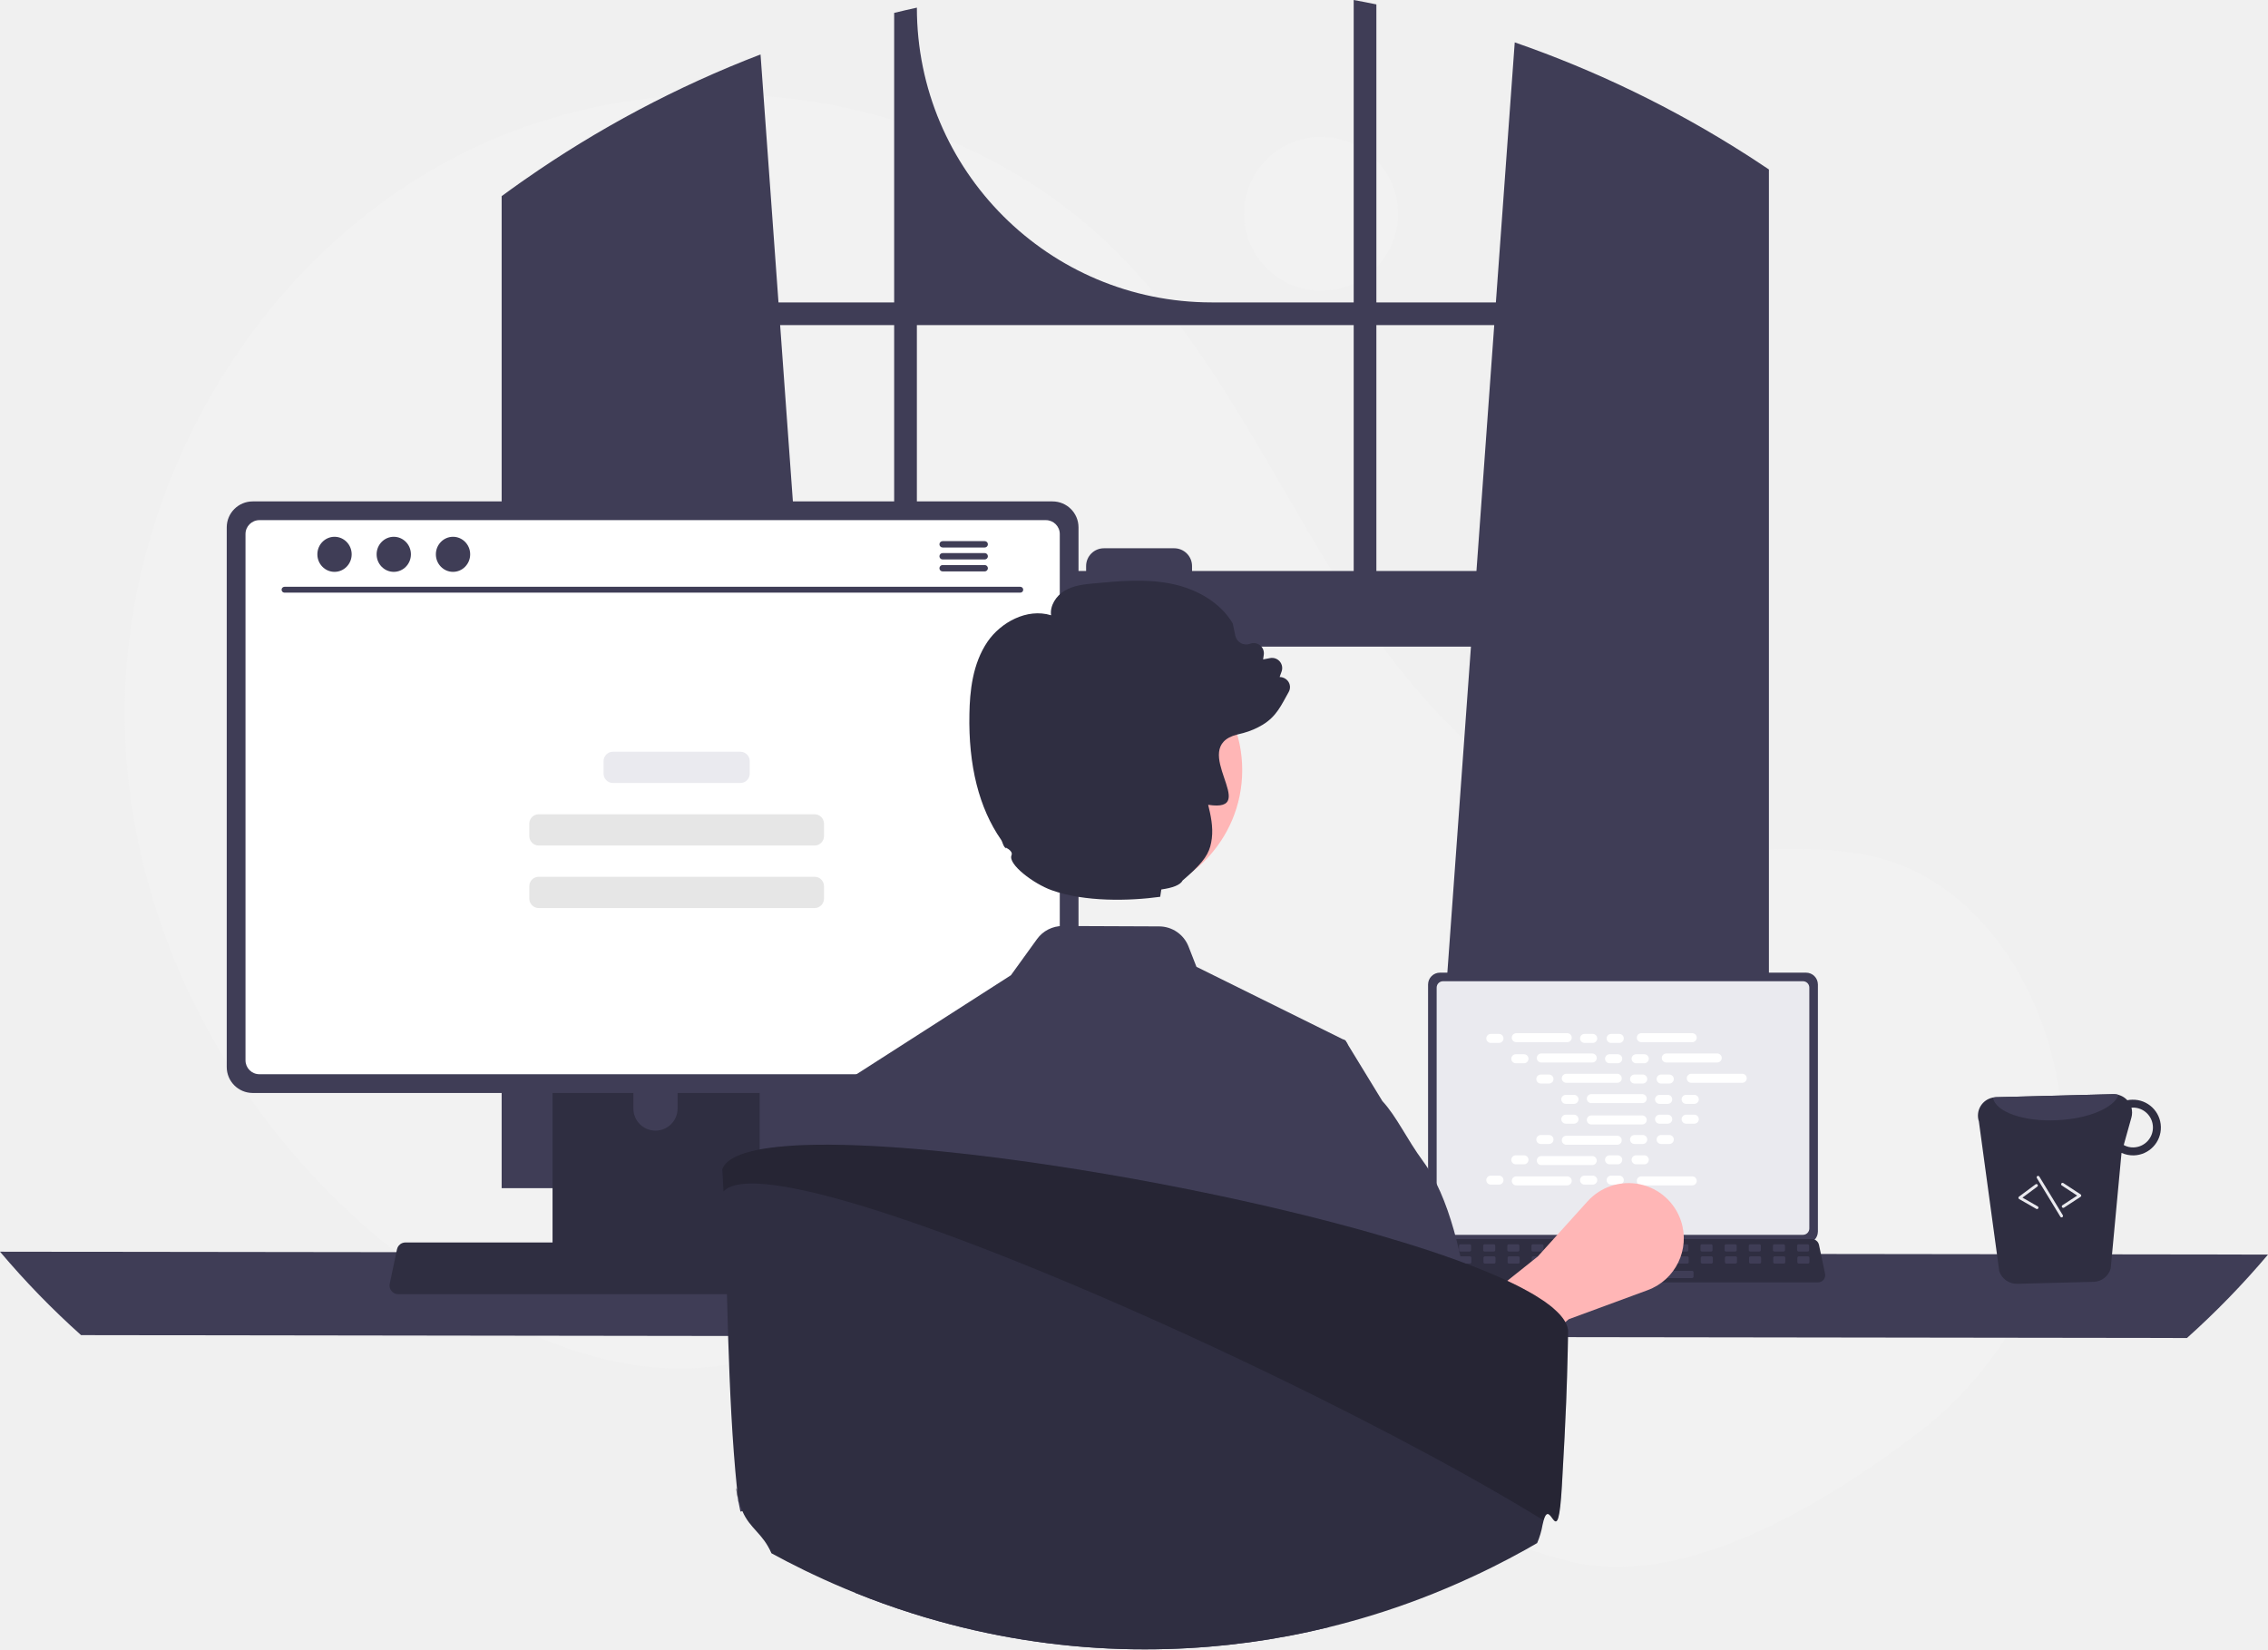
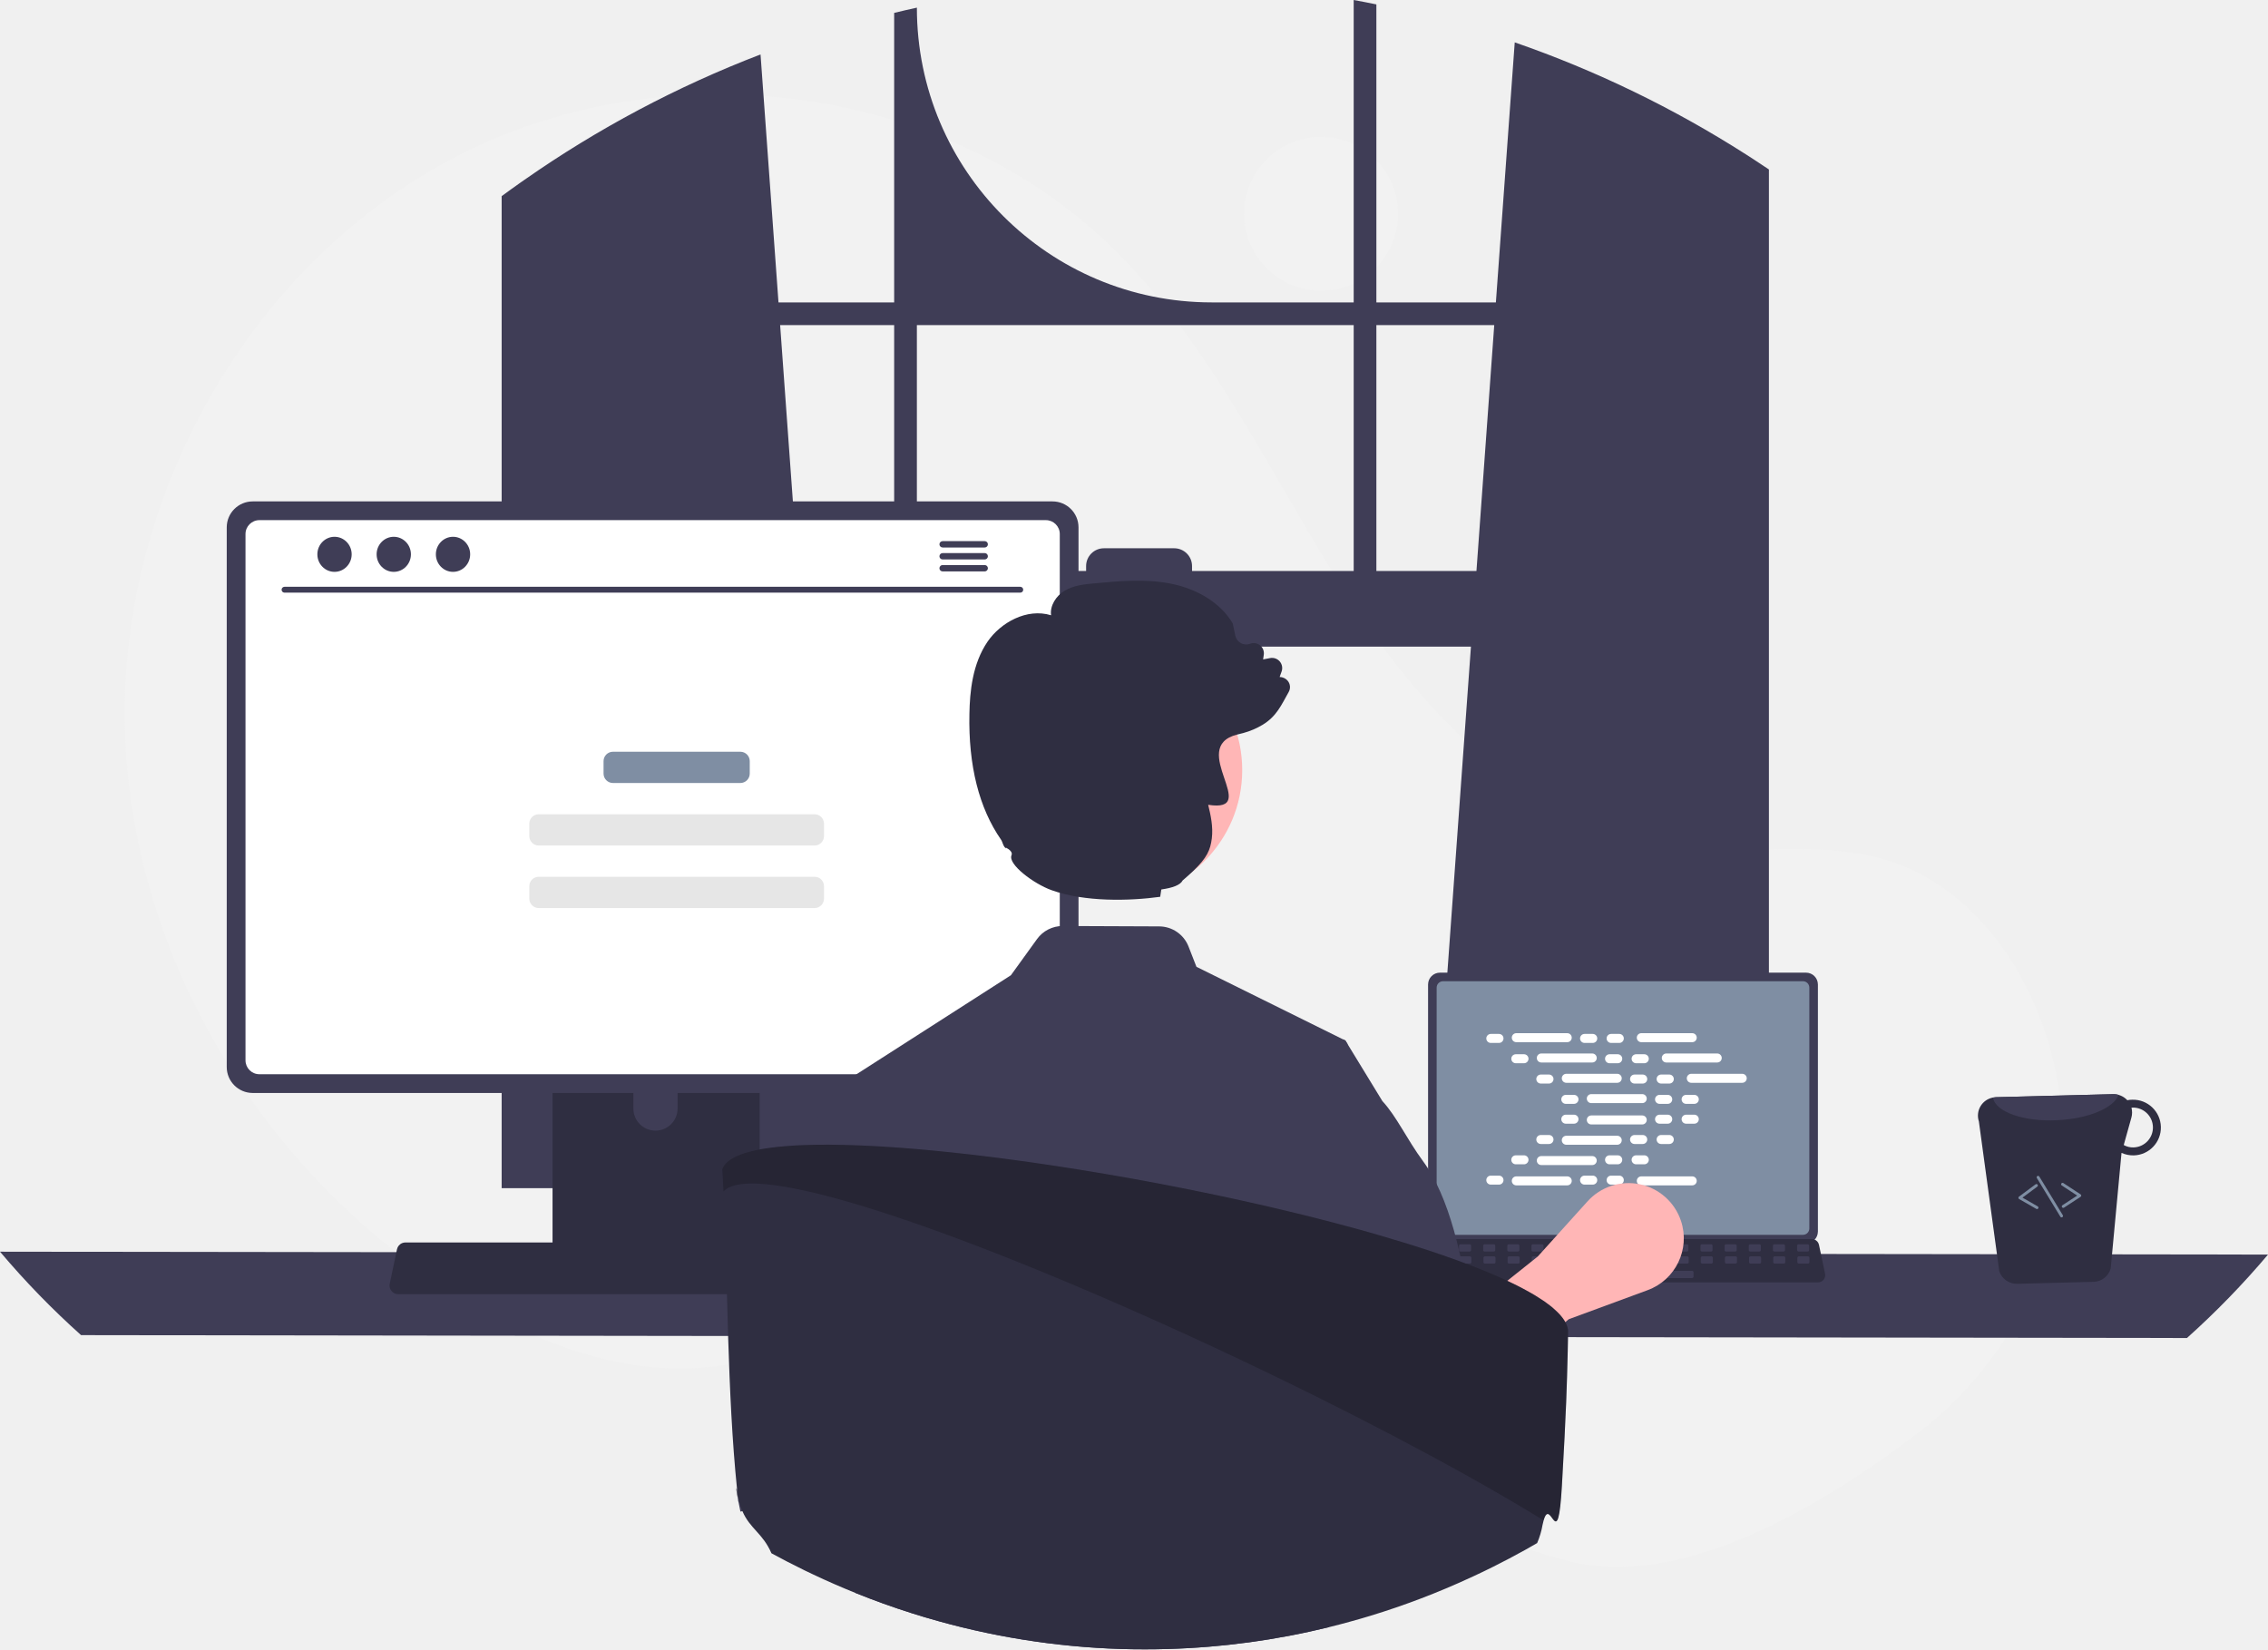
<svg xmlns="http://www.w3.org/2000/svg" data-name="Layer 1" width="786.82" height="572.258" viewBox="0 0 786.82 572.258">
  <circle cx="458.321" cy="74.182" r="26.701" fill="#f2f2f2" />
  <path d="M872.038,661.023c39.688-30.229,58.644-81.025,46.776-129.482q-.442-1.806-.934-3.604c-7.867-28.763-27.332-56.101-55.7-65.291-23.82-7.717-49.82-1.783-74.669-4.851-48.781-6.024-86.601-45.494-113.211-86.819-26.611-41.325-47.062-87.583-82.422-121.724-58.285-56.275-153.362-68.391-225.627-31.76C293.987,254.121,247.955,335.391,249.918,416.386c1.963,80.995,50.046,158.432,119.875,199.517,25.652,15.093,55.321,25.785,84.848,22.044,25.62-3.246,48.899-17.013,74.399-21.1,40.091-6.426,79.927,11.701,114.603,32.824,34.676,21.123,68.17,46.16,107.574,55.952C789.478,715.131,836.881,687.801,872.038,661.023Z" transform="translate(-206.59 -163.8711)" fill="#f2f2f2" />
  <path d="M815.016,219.191c-.87-.58-1.75-1.13-2.62-1.69a380.24,380.24,0,0,0-80.31-38.93l-6.54,90.22h-41.46v-103.39c-2.61-.54-5.24-1.05-7.87-1.53v104.92H626.946A102.27,102.27,0,0,1,524.676,166.521v-0c-2.64.57-5.26,1.18-7.88,1.83v100.44h-40.13l-6.23-86.03a380.858,380.858,0,0,0-81.94,43.53c-.44.3-.88.61-1.31.91-2.21,1.55-4.39,3.13-6.56,4.73v344.19h118.27l-2.09-28.95-11.5-158.95h231.59l-11.5,158.95-2.09,28.95h116.96v-353.45Q817.656,220.901,815.016,219.191Zm-298.22,142.78h-33.39l-6.17-85.3h39.56Zm159.42,0h-56.08v-1.69a6.18,6.18,0,0,0-6.19-6.18h-24.38a6.178,6.178,0,0,0-6.18,6.18v1.69h-58.71v-85.3h151.54Zm7.87,0v-85.3h40.89l-6.17,85.3Z" transform="translate(-206.59 -163.8711)" fill="#3f3d56" />
  <path d="M206.59,598.162a289.003,289.003,0,0,0,28.12,28.95l730.58,1a289.003,289.003,0,0,0,28.12-28.95Z" transform="translate(-206.59 -163.8711)" fill="#3f3d56" />
  <path d="M702.02,505.462v85.704a4.122,4.122,0,0,0,4.119,4.119H833.143a4.122,4.122,0,0,0,4.119-4.119v-85.704a4.124,4.124,0,0,0-4.119-4.115H706.139A4.124,4.124,0,0,0,702.02,505.462Z" transform="translate(-206.59 -163.8711)" fill="#3f3d56" />
-   <path d="M704.999,506.529V590.109a2.205,2.205,0,0,0,2.201,2.201H832.086a2.205,2.205,0,0,0,2.201-2.201V506.529a2.206,2.206,0,0,0-2.201-2.206H707.201A2.206,2.206,0,0,0,704.999,506.529Z" transform="translate(-206.59 -163.8711)" fill="#eaeaef" />
+   <path d="M704.999,506.529V590.109a2.205,2.205,0,0,0,2.201,2.201H832.086a2.205,2.205,0,0,0,2.201-2.201V506.529a2.206,2.206,0,0,0-2.201-2.206H707.201A2.206,2.206,0,0,0,704.999,506.529Z" transform="translate(-206.59 -163.8711)" fill="#7f8ea3" />
  <path d="M699.364,607.881a2.47,2.47,0,0,0,1.943.93H837.299a2.502,2.502,0,0,0,2.446-3.016l-2.111-10.027a2.507,2.507,0,0,0-1.558-1.818,2.425,2.425,0,0,0-.888-.168H703.41a2.424,2.424,0,0,0-.888.168,2.507,2.507,0,0,0-1.558,1.818l-2.111,10.027A2.501,2.501,0,0,0,699.364,607.881Z" transform="translate(-206.59 -163.8711)" fill="#2f2e41" />
  <rect x="830.034" y="595.588" width="4.188" height="2.513" rx="0.488" transform="translate(1457.666 1029.819) rotate(-180)" fill="#3f3d56" />
  <rect x="821.657" y="595.588" width="4.188" height="2.513" rx="0.488" transform="translate(1440.912 1029.819) rotate(-180)" fill="#3f3d56" />
  <rect x="813.28" y="595.588" width="4.188" height="2.513" rx="0.488" transform="translate(1424.158 1029.819) rotate(-180)" fill="#3f3d56" />
  <rect x="804.903" y="595.588" width="4.188" height="2.513" rx="0.488" transform="translate(1407.404 1029.819) rotate(-180)" fill="#3f3d56" />
  <rect x="796.526" y="595.588" width="4.188" height="2.513" rx="0.488" transform="translate(1390.65 1029.819) rotate(-180)" fill="#3f3d56" />
  <rect x="788.149" y="595.588" width="4.188" height="2.513" rx="0.488" transform="translate(1373.896 1029.819) rotate(-180)" fill="#3f3d56" />
  <rect x="779.772" y="595.588" width="4.188" height="2.513" rx="0.488" transform="translate(1357.142 1029.819) rotate(-180)" fill="#3f3d56" />
  <rect x="771.395" y="595.588" width="4.188" height="2.513" rx="0.488" transform="translate(1340.388 1029.819) rotate(-180)" fill="#3f3d56" />
  <rect x="763.018" y="595.588" width="4.188" height="2.513" rx="0.488" transform="translate(1323.634 1029.819) rotate(-180)" fill="#3f3d56" />
  <rect x="754.641" y="595.588" width="4.188" height="2.513" rx="0.488" transform="translate(1306.88 1029.819) rotate(-180)" fill="#3f3d56" />
  <rect x="746.264" y="595.588" width="4.188" height="2.513" rx="0.488" transform="translate(1290.126 1029.819) rotate(-180)" fill="#3f3d56" />
  <rect x="737.887" y="595.588" width="4.188" height="2.513" rx="0.488" transform="translate(1273.372 1029.819) rotate(-180)" fill="#3f3d56" />
  <rect x="729.51" y="595.588" width="4.188" height="2.513" rx="0.488" transform="translate(1256.618 1029.819) rotate(-180)" fill="#3f3d56" />
  <rect x="721.133" y="595.588" width="4.188" height="2.513" rx="0.488" transform="translate(1239.865 1029.819) rotate(-180)" fill="#3f3d56" />
  <rect x="712.756" y="595.588" width="4.188" height="2.513" rx="0.488" transform="translate(1223.111 1029.819) rotate(-180)" fill="#3f3d56" />
  <rect x="704.379" y="595.588" width="4.188" height="2.513" rx="0.488" transform="translate(1206.357 1029.819) rotate(-180)" fill="#3f3d56" />
  <rect x="830.133" y="599.777" width="4.188" height="2.513" rx="0.488" transform="translate(1457.864 1038.196) rotate(-180)" fill="#3f3d56" />
  <rect x="821.756" y="599.777" width="4.188" height="2.513" rx="0.488" transform="translate(1441.11 1038.196) rotate(-180)" fill="#3f3d56" />
  <rect x="813.379" y="599.777" width="4.188" height="2.513" rx="0.488" transform="translate(1424.356 1038.196) rotate(-180)" fill="#3f3d56" />
  <rect x="805.002" y="599.777" width="4.188" height="2.513" rx="0.488" transform="translate(1407.602 1038.196) rotate(-180)" fill="#3f3d56" />
  <rect x="796.625" y="599.777" width="4.188" height="2.513" rx="0.488" transform="translate(1390.848 1038.196) rotate(-180)" fill="#3f3d56" />
  <rect x="788.248" y="599.777" width="4.188" height="2.513" rx="0.488" transform="translate(1374.094 1038.196) rotate(-180)" fill="#3f3d56" />
  <rect x="779.871" y="599.777" width="4.188" height="2.513" rx="0.488" transform="translate(1357.34 1038.196) rotate(-180)" fill="#3f3d56" />
  <rect x="771.494" y="599.777" width="4.188" height="2.513" rx="0.488" transform="translate(1340.586 1038.196) rotate(-180)" fill="#3f3d56" />
  <rect x="763.117" y="599.777" width="4.188" height="2.513" rx="0.488" transform="translate(1323.832 1038.196) rotate(-180)" fill="#3f3d56" />
  <rect x="754.74" y="599.777" width="4.188" height="2.513" rx="0.488" transform="translate(1307.078 1038.196) rotate(-180)" fill="#3f3d56" />
  <rect x="746.363" y="599.777" width="4.188" height="2.513" rx="0.488" transform="translate(1290.324 1038.196) rotate(-180)" fill="#3f3d56" />
  <rect x="737.986" y="599.777" width="4.188" height="2.513" rx="0.488" transform="translate(1273.57 1038.196) rotate(-180)" fill="#3f3d56" />
  <rect x="729.609" y="599.777" width="4.188" height="2.513" rx="0.488" transform="translate(1256.816 1038.196) rotate(-180)" fill="#3f3d56" />
  <rect x="721.232" y="599.777" width="4.188" height="2.513" rx="0.488" transform="translate(1240.062 1038.196) rotate(-180)" fill="#3f3d56" />
  <rect x="712.855" y="599.777" width="4.188" height="2.513" rx="0.488" transform="translate(1223.309 1038.196) rotate(-180)" fill="#3f3d56" />
  <rect x="704.478" y="599.777" width="4.188" height="2.513" rx="0.488" transform="translate(1206.555 1038.196) rotate(-180)" fill="#3f3d56" />
  <rect x="760.604" y="604.803" width="33.508" height="2.513" rx="0.488" transform="translate(1348.126 1048.248) rotate(-180)" fill="#3f3d56" />
  <rect x="515.631" y="358.737" width="5.966" height="3.122" rx="1.561" fill="#fff" />
  <rect x="548.154" y="358.737" width="5.966" height="3.122" rx="1.561" fill="#fff" />
  <rect x="557.369" y="358.737" width="5.966" height="3.122" rx="1.561" fill="#fff" />
  <rect x="524.477" y="358.477" width="20.796" height="3.122" rx="1.561" fill="#fff" />
  <rect x="567.841" y="358.477" width="20.796" height="3.122" rx="1.561" fill="#fff" />
  <rect x="524.304" y="365.784" width="5.966" height="3.122" rx="1.561" fill="#fff" />
  <rect x="556.827" y="365.784" width="5.966" height="3.122" rx="1.561" fill="#fff" />
  <rect x="566.042" y="365.784" width="5.966" height="3.122" rx="1.561" fill="#fff" />
  <rect x="533.15" y="365.523" width="20.796" height="3.122" rx="1.561" fill="#fff" />
  <rect x="576.514" y="365.523" width="20.796" height="3.122" rx="1.561" fill="#fff" />
  <rect x="532.977" y="372.83" width="5.966" height="3.122" rx="1.561" fill="#fff" />
  <rect x="565.5" y="372.83" width="5.966" height="3.122" rx="1.561" fill="#fff" />
  <rect x="574.715" y="372.83" width="5.966" height="3.122" rx="1.561" fill="#fff" />
  <rect x="541.823" y="372.57" width="20.796" height="3.122" rx="1.561" fill="#fff" />
  <rect x="585.187" y="372.57" width="20.796" height="3.122" rx="1.561" fill="#fff" />
  <rect x="541.649" y="379.877" width="5.966" height="3.122" rx="1.561" fill="#fff" />
  <rect x="574.172" y="379.877" width="5.966" height="3.122" rx="1.561" fill="#fff" />
  <rect x="583.387" y="379.877" width="5.966" height="3.122" rx="1.561" fill="#fff" />
  <rect x="550.496" y="379.617" width="20.796" height="3.122" rx="1.561" fill="#fff" />
  <rect x="548.154" y="407.898" width="5.966" height="3.122" rx="1.561" fill="#fff" />
  <rect x="557.369" y="407.898" width="5.966" height="3.122" rx="1.561" fill="#fff" />
  <rect x="567.841" y="408.158" width="20.796" height="3.122" rx="1.561" fill="#fff" />
  <rect x="515.631" y="407.898" width="5.966" height="3.122" rx="1.561" fill="#fff" />
  <rect x="524.477" y="408.158" width="20.796" height="3.122" rx="1.561" fill="#fff" />
  <rect x="524.304" y="400.851" width="5.966" height="3.122" rx="1.561" fill="#fff" />
  <rect x="556.827" y="400.851" width="5.966" height="3.122" rx="1.561" fill="#fff" />
  <rect x="566.042" y="400.851" width="5.966" height="3.122" rx="1.561" fill="#fff" />
  <rect x="533.15" y="401.111" width="20.796" height="3.122" rx="1.561" fill="#fff" />
  <rect x="532.977" y="393.804" width="5.966" height="3.122" rx="1.561" fill="#fff" />
  <rect x="565.5" y="393.804" width="5.966" height="3.122" rx="1.561" fill="#fff" />
  <rect x="574.715" y="393.804" width="5.966" height="3.122" rx="1.561" fill="#fff" />
  <rect x="541.823" y="394.064" width="20.796" height="3.122" rx="1.561" fill="#fff" />
  <rect x="541.649" y="386.758" width="5.966" height="3.122" rx="1.561" fill="#fff" />
  <rect x="574.172" y="386.758" width="5.966" height="3.122" rx="1.561" fill="#fff" />
  <rect x="583.387" y="386.758" width="5.966" height="3.122" rx="1.561" fill="#fff" />
  <rect x="550.496" y="387.018" width="20.796" height="3.122" rx="1.561" fill="#fff" />
  <path d="M711.507,654.353l-13.35-21.102,41.902-33.403,17.295-19.161a19.161,19.161,0,0,1,32.418,6.828h0a19.161,19.161,0,0,1-11.57,23.991l-27.349,10.075Z" transform="translate(-206.59 -163.8711)" fill="#ffb6b6" />
  <path d="M398.28,501.352v102.56h71.85v-102.56a3.448,3.448,0,0,0-2.43-3.3,3.175,3.175,0,0,0-1.03-.16H401.75A3.463,3.463,0,0,0,398.28,501.352Zm28.04,35.24a7.67,7.67,0,0,1,15.34,0v11.9a7.67,7.67,0,0,1-15.34,0Z" transform="translate(-206.59 -163.8711)" fill="#2f2e41" />
  <path d="M398.06,600.632v9.89a1.946,1.946,0,0,0,1.93,1.94h68.43a1.94,1.94,0,0,0,1.93-1.94v-9.89Z" transform="translate(-206.59 -163.8711)" fill="#3f3d56" />
  <path d="M285.25,346.832V534.092a9.007,9.007,0,0,0,9,9h277.5a9.007,9.007,0,0,0,9-9V346.832a9.011,9.011,0,0,0-9-8.99H294.25A9.012,9.012,0,0,0,285.25,346.832Z" transform="translate(-206.59 -163.8711)" fill="#3f3d56" />
  <path d="M291.76,349.162v182.62a4.818,4.818,0,0,0,4.81,4.81H569.44a4.818,4.818,0,0,0,4.81-4.81v-182.62a4.82,4.82,0,0,0-4.81-4.82H296.57A4.821,4.821,0,0,0,291.76,349.162Z" transform="translate(-206.59 -163.8711)" fill="#fff" />
  <path d="M342.4,611.792a2.948,2.948,0,0,0,2.32,1.11h162.34a2.987,2.987,0,0,0,2.92-3.6l-2.52-11.97a2.993,2.993,0,0,0-1.86-2.17,2.895,2.895,0,0,0-1.06-.2H347.23a2.894,2.894,0,0,0-1.06.2,2.992,2.992,0,0,0-1.86,2.17l-2.52,11.97A2.985,2.985,0,0,0,342.4,611.792Z" transform="translate(-206.59 -163.8711)" fill="#2f2e41" />
  <path d="M560.585,369.499H305.261a1.016,1.016,0,0,1,0-2.031H560.585a1.016,1.016,0,0,1,0,2.031Z" transform="translate(-206.59 -163.8711)" fill="#3f3d56" />
  <ellipse cx="116.051" cy="192.33" rx="5.95" ry="6.083" fill="#3f3d56" />
  <ellipse cx="136.607" cy="192.33" rx="5.95" ry="6.083" fill="#3f3d56" />
  <ellipse cx="157.163" cy="192.33" rx="5.95" ry="6.083" fill="#3f3d56" />
  <path d="M548.206,351.622h-14.6a1.105,1.105,0,0,0,0,2.21h14.6a1.105,1.105,0,0,0,0-2.21Z" transform="translate(-206.59 -163.8711)" fill="#3f3d56" />
  <path d="M548.206,355.772h-14.6a1.105,1.105,0,0,0,0,2.21h14.6a1.105,1.105,0,0,0,0-2.21Z" transform="translate(-206.59 -163.8711)" fill="#3f3d56" />
  <path d="M548.206,359.922h-14.6a1.105,1.105,0,0,0,0,2.21h14.6a1.105,1.105,0,0,0,0-2.21Z" transform="translate(-206.59 -163.8711)" fill="#3f3d56" />
  <path d="M900.186,604.972a6.416,6.416,0,0,0,6.183,4.331l26.492-.682a6.329,6.329,0,0,0,5.981-4.657l3.749-40.087a9.794,9.794,0,0,0,4.238.871,9.661,9.661,0,1,0-.485-19.317,8.184,8.184,0,0,0-1.736.181,6.548,6.548,0,0,0-4.874-2.103l-40.751,1.052a5.853,5.853,0,0,0-1.005.125,6.365,6.365,0,0,0-4.873,8.265Zm43.173-43.817,2.668-9.553a6.506,6.506,0,0,0,.02-3.375c.129-0.0.244-.062.373-.062a6.91,6.91,0,0,1,.324,13.817A6.505,6.505,0,0,1,943.359,561.156Z" transform="translate(-206.59 -163.8711)" fill="#2f2e41" />
  <path d="M897.978,544.686c.868,4.964,10.629,8.454,22.366,7.847,10.793-.497,19.617-4.287,21.234-8.778a6.025,6.025,0,0,0-1.844-.246l-40.751,1.052A5.853,5.853,0,0,0,897.978,544.686Z" transform="translate(-206.59 -163.8711)" fill="#3f3d56" />
-   <path d="M922.494,582.944a.497.497,0,0,0,.151-.066l5.753-3.766a.499.499,0,0,0,0-.836l-5.98-3.917a.5.5,0,1,0-.548.836l5.341,3.498-5.114,3.348a.5.5,0,0,0,.396.903Z" transform="translate(-206.59 -163.8711)" fill="#eaeaef" />
-   <path d="M913.408,583.363a.5.5,0,0,0,.126-.918l-5.303-3.04,5.126-3.807a.5.5,0,1,0-.596-.802l-5.739,4.263a.5.5,0,0,0,.049.835l5.965,3.42A.5.5,0,0,0,913.408,583.363Z" transform="translate(-206.59 -163.8711)" fill="#eaeaef" />
-   <path d="M921.922,586.244a.482.482,0,0,0,.137-.058.5.5,0,0,0,.168-.687l-8.155-13.408a.5.5,0,0,0-.854.521l8.155,13.408A.5.5,0,0,0,921.922,586.244Z" transform="translate(-206.59 -163.8711)" fill="#eaeaef" />
-   <rect x="209.385" y="260.827" width="50.719" height="10.846" rx="3.264" fill="#eaeaef" />
+   <path d="M922.494,582.944a.497.497,0,0,0,.151-.066l5.753-3.766a.499.499,0,0,0,0-.836l-5.98-3.917a.5.5,0,1,0-.548.836l5.341,3.498-5.114,3.348a.5.5,0,0,0,.396.903Z" transform="translate(-206.59 -163.8711)" fill="#7f8ea3" />
+   <path d="M913.408,583.363a.5.5,0,0,0,.126-.918l-5.303-3.04,5.126-3.807a.5.5,0,1,0-.596-.802l-5.739,4.263a.5.5,0,0,0,.049.835l5.965,3.42A.5.5,0,0,0,913.408,583.363Z" transform="translate(-206.59 -163.8711)" fill="#7f8ea3" />
+   <path d="M921.922,586.244a.482.482,0,0,0,.137-.058.5.5,0,0,0,.168-.687l-8.155-13.408a.5.5,0,0,0-.854.521l8.155,13.408A.5.5,0,0,0,921.922,586.244Z" transform="translate(-206.59 -163.8711)" fill="#7f8ea3" />
+   <rect x="209.385" y="260.827" width="50.719" height="10.846" rx="3.264" fill="#7f8ea3" />
  <rect x="183.626" y="282.519" width="102.236" height="10.846" rx="3.264" fill="#e6e6e6" />
  <rect x="183.626" y="304.21" width="102.236" height="10.846" rx="3.264" fill="#e6e6e6" />
  <path d="M497.301,540.717l.217.684.011.023,6.525,19.838,7.506,22.861,14.123,42.961.137,6.673v.023l1.049,53.684-2.909,7.278,3.274,11.932s-1.506-18.037-9.582-7.679c-4.574,5.886-9.925,11.91-14.317,17.556q9.6,3.884,19.507,7.027c1.426.456,2.863.89,4.301,1.323q.462.137.924.274a266.863,266.863,0,0,0,67.351,10.826c1.186.034,2.35.057,3.479.08.399.011.787.023,1.175.023,1.278.011,2.544.023,3.822.023q3.867,0,7.7-.114a266.853,266.853,0,0,0,56.091-7.586c-.125-7.586-.468-16.45-.958-25.918-.228-4.643-5.35-9.674-5.658-14.533-.217-3.65,4.381-7.084,4.141-10.792-1.551-22.827-3.491-14.064-4.928-30.229q-.222-2.379-.411-4.552c-.924-10.381-1.563-16.872-1.563-16.872l6.137-38.683,9.639-60.734-.742-1.221-.833-.411-50.844-25.165-2.761-7.073a10.979,10.979,0,0,0-10.141-6.947l-33.493-.137a10.931,10.931,0,0,0-8.909,4.529l-9.069,12.56Z" transform="translate(-206.59 -163.8711)" fill="#3f3d56" />
  <path d="M533.407,617.525,525.82,633.758l-5.179,11.088-8.909,46.646-4.46,4.734L503.45,679.467l-39.998,8.881c-1.312-7.29-.351.247-1.161-7.75.228-.228.468-.456.707-.685.639-.593,1.175-1.152,1.164-1.688-.456-27.584.913-74.526,12.343-102.966a60.053,60.053,0,0,1,7.027-13.107c.228-.308.445-.616.662-.924,5.27-7.381,8.601-14.647,13.324-19.815v-.011a.53.53,0,0,0,.08-.08.157.157,0,0,0,.046-.034l32.443-17.203,1.392,39.105.992,28.109Z" transform="translate(-206.59 -163.8711)" fill="#3f3d56" />
  <path d="M650.391,622.135l9.476,20.275,3.307,7.061,8.907,46.642,4.446,4.723,3.83-16.755,1.8-.369,32.459-6.722,9.461,30.046a17.984,17.984,0,0,0-3.261-22.506c-.646-.585-1.184-1.154-1.169-1.692.538-32.443-1.446-91.684-19.367-116.066-5.692-7.738-9.107-15.445-14.076-20.829-.015-.015-.015-.031-.031-.031L674.081,526.114l-.738-1.215-.831-.415Z" transform="translate(-206.59 -163.8711)" fill="#3f3d56" />
  <circle id="a657ec4b-47ce-4d2a-9c58-81a811696ca9" data-name="Ellipse 5" cx="386.397" cy="267.201" r="44.558" fill="#ffb6b6" />
  <path d="M653.212,399.948a3.759,3.759,0,0,0-2.69-1.19l.67-1.86a3.528,3.528,0,0,0-3.96-4.7l-2.44.47.23-1.63a3.534,3.534,0,0,0-4.73-3.82,3.766,3.766,0,0,1-3.24-.23,3.846,3.846,0,0,1-1.92-2.61l-.85-4.1-.09-.22c-4.14-6.9-12.1-11.92-21.84-13.76-8.67-1.65-17.56-.81-26.13-.02-3.4.32-7.24.68-10.44,2.64-2.72,1.68-5.02,5.04-4.55,8.43-8.45-2.59-17.51,2.58-22,9.1-5.32,7.76-6.19,17.48-6.33,25.08-.38,17.98,3.33,32.69,11,43.73.56.8.7,2.47,1.81,3.03l-.23-.37c1.24.62,2.5,1.62,2.03,2.69-1.35,3.08,7.62,9.89,13.94,12.14,11.53,4.11,26.86,3.76,37.64,2.28l.38-2.55c3.89-.53,6.63-1.54,7.4-3.12,1.36-1.16,2.52-2.2,3.53-3.16l.01-.01c.02-.02.06-.05.08-.07,4.87-4.67,6-7.33,6.51-11.38.49-3.97-.38-8-1.27-11.63,18.74,2.9-7.38-19.96,10.08-24.38a5.434,5.434,0,0,1,.61-.15c.51-.12,1.02-.24,1.51-.38a26.448,26.448,0,0,0,6.72-2.87c4.88-2.97,6.49-6.91,9.01-11.35A3.427,3.427,0,0,0,653.212,399.948Z" transform="translate(-206.59 -163.8711)" fill="#2f2e41" />
  <path d="M750.582,625.308c-.01,1.75-.03,4.2-.11,7.23q-.015.63-.03,1.29c-.13,5.57-.26,10.24-.47,15.43-.01.36-.02.71-.04,1.07-.28,7.24-.72,15.67-1.48,29.02-1.41,24.66-3.87,3.39-6.34,12.04-.12.43-.25.94-.37,1.54a27.916,27.916,0,0,1-1.88,6.33c-1.31.78-2.66,1.53-3.99,2.28-3.79,2.11-7.64,4.14-11.52,6.07-2.18,1.08-4.37,2.14-6.57,3.16-.35.16-.69.32-1.03.47a270.887,270.887,0,0,1-34.75,13.26c-2.32.7-4.63,1.38-6.97,2.01-2.44.68-4.88,1.32-7.35,1.92a266.893,266.893,0,0,1-56.09,7.59c-2.55.08-5.12.11-7.7.11-1.28,0-2.54-.01-3.82-.02-.39,0-.78-.01-1.17-.02-1.13-.03-2.3-.05-3.48-.08a266.663,266.663,0,0,1-67.35-10.83l-.93-.27c-1.44-.44-2.87-.87-4.3-1.33q-9.9-3.135-19.51-7.02-7.335-2.955-14.5-6.34a.339.339,0,0,1-.12-.06c-1-.46-2.01-.94-3.01-1.43-.13-.07-.27-.14-.41-.21q-5.595-2.73-11.07-5.72c-3.07-7.05-7.39-8.4-10.07-14.6a25.874,25.874,0,0,1-1.68-5.74c0-.02-.01-.04-.01-.07.28,3.72-1.19-6.6-.01-.04-.01-.12-.02-.25-.03-.4-.03-.36-.07-.8-.13-1.35-3.43-33.49-3.21-71.79-4.7-103.35q-.15-3.06-.31-5.86c-.03-.62-.07-1.23-.11-1.83.07-.18.15-.37.24-.55a1.002,1.002,0,0,1,.07-.15,1.623,1.623,0,0,1,.1-.18c.02-.03.05-.07.07-.1a.917.917,0,0,1,.05-.1c.09-.14.19-.29.3-.43.05-.06.09-.11.14-.16a.808.808,0,0,1,.12-.14.637.637,0,0,1,.11-.13c.04-.04.08-.09.13-.14a.302.302,0,0,1,.08-.08,2.033,2.033,0,0,1,.26-.25,9.624,9.624,0,0,1,1.14-.9c.14-.09.29-.18.43-.28a19.135,19.135,0,0,1,3.17-1.52c.38-.14.76-.27,1.17-.41.15-.04.29-.09.44-.14.22-.07.44-.14.67-.19,1.14-.34,2.37-.63,3.7-.9.16-.03.33-.06.5-.1.24-.05.49-.09.74-.13.34-.06.69-.12,1.04-.18,2.97-.47,6.34-.82,10.06-1.05q.525-.03,1.05-.06c.41-.02.82-.04,1.24-.06.35-.02.71-.03,1.07-.04.35-.02.71-.03,1.08-.04,1.01-.03,2.05-.06,3.11-.08,3.02-.06,6.2-.04,9.54.03,1.55.04,3.13.08,4.75.15.11,0,.21.01.31.01,1.41.05,2.83.11,4.29.19,1.02.05,2.05.1,3.08.16.97.06,1.95.12,2.94.19.77.04,1.54.1,2.32.15.66.05,1.32.1,1.98.14l.9.06c.49.04.98.07,1.48.12,1.1.09,2.2.18,3.32.27,1.11.1,2.24.2,3.37.3s2.27.21,3.41.32c.12.01.23.02.34.03,1.04.11,2.08.21,3.13.32.24.02.49.04.73.07,1.001.101,2.022.218,3.032.326.31.033.618.066.929.1.791.086,1.572.161,2.368.254,1.05.12,2.12.23,3.16.37.81.09,1.62.18,2.43.28,1.27.15,2.56.31,3.85.48.49.06.98.12,1.47.19,3.68.46,7.4.97,11.18,1.5,5.73.81,11.55,1.69,17.41,2.64q8.805,1.425,17.71,3.01c1.5.27,3,.54,4.51.82q1.02.195,2.04.39c1.16.21,2.32.43,3.48.65,1.16.22,2.32.44,3.48.67,1.38.27,2.77.54,4.15.81,9.09,1.8,18.13,3.72,26.95,5.73,1.45.33,2.9.67,4.34,1q4.32,1.005,8.56,2.04c.78.18,1.55.37,2.32.56,1.92.48,3.84.96,5.73,1.45l.33.09c1.39.34,2.75.69,4.11,1.05q4.815,1.26,9.47,2.55,3.09.855,6.11,1.73c3.01.87,5.96,1.75,8.83,2.64.71.22,1.42.44,2.12.65,2.1.65,4.17,1.31,6.18,1.97,1.6.52,3.16,1.05,4.7,1.58q2.31.795,4.53,1.59c.95.34,1.89.7,2.83,1.04,1.35.5,2.68,1,3.98,1.5.4.15.79.31,1.18.46.25.11.49.2.73.3.47.19.95.37,1.41.56.47.18.93.37,1.39.57.45.18.91.37,1.35.56.45.18.89.37,1.33.57.37.15.73.31,1.08.47.71.31,1.42.62,2.11.94.34.16.68.31,1.02.47l.78.36c.11.06.22.11.33.16.25.12.51.25.76.37.58.27,1.15.56,1.71.83.75.38,1.48.76,2.18,1.13.71.38,1.4.76,2.06,1.13.11.06.21.12.32.18.15.08.3.17.45.25.51.29,1,.59,1.49.88.96.59,1.87,1.17,2.72,1.75.19.13.37.26.56.38.63.45,1.23.89,1.79,1.34,0,.01,0,.01.01.01.19.14.37.29.55.43.15.14.31.26.46.4.52.45,1,.88,1.44,1.32a5.667,5.667,0,0,1,.42.43,1.208,1.208,0,0,1,.16.16c.2.2.38.4.55.6a.553.553,0,0,1,.07.09c.24.28.46.56.67.84.1.14.21.28.3.42.12.17.24.35.34.52.09.14.17.29.25.43a7.257,7.257,0,0,1,.54,1.13,5.241,5.241,0,0,1,.27.82A5.844,5.844,0,0,1,750.582,625.308Z" transform="translate(-206.59 -163.8711)" fill="#2f2e41" />
  <path d="M750.582,625.308c-.01,1.75-.03,4.2-.11,7.23-.01.42-.03.85-.04,1.29-.1,4.25-.25,9.5-.46,15.43-.01.36-.02.71-.04,1.07-.28,7.24-.72,15.67-1.48,29.02-1.41,24.66-3.87,3.39-6.34,12.04-6.86-4.22-14.38-8.64-22.42-13.18q-2.175-1.23-4.39-2.47c-16.08-8.97-34.04-18.37-52.79-27.68-.74-.37-1.49-.74-2.23-1.1-42.95-21.23-89.83-41.88-127.81-55.66-7.33-2.66-14.33-5.06-20.91-7.17-13.86-4.43-25.84-7.53-35.06-8.87-9.6-1.4-16.23-.9-18.91,1.99q-.15-3.06-.31-5.86-.06-.93-.12-1.83c.062-.165.142-.322.22-.48.011-.023.019-.047.03-.07a1.002,1.002,0,0,1,.07-.15,1.623,1.623,0,0,1,.1-.18,1.06,1.06,0,0,1,.12-.2c.09-.14.19-.29.3-.43a3.483,3.483,0,0,1,.26-.3.637.637,0,0,1,.11-.13c.04-.04.08-.09.13-.14a.302.302,0,0,1,.08-.08,2.033,2.033,0,0,1,.26-.25,9.624,9.624,0,0,1,1.14-.9c.14-.09.29-.18.43-.28a19.135,19.135,0,0,1,3.17-1.52c.38-.14.76-.27,1.17-.41.15-.04.29-.09.44-.14.22-.07.44-.14.67-.19,1.14-.34,2.37-.63,3.7-.9.4-.08.82-.16,1.24-.23.34-.06.69-.12,1.04-.18,2.97-.47,6.34-.82,10.06-1.05q.525-.03,1.05-.06c.41-.02.82-.04,1.24-.06.35-.02.71-.03,1.07-.04.35-.02.71-.03,1.08-.04,1.01-.03,2.05-.06,3.11-.08,3.02-.05,6.2-.03,9.54.04,1.55.03,3.13.08,4.75.15.1,0,.21.01.31.01,1.41.04,2.84.11,4.29.18,1.02.05,2.05.1,3.08.16.97.06,1.95.12,2.94.19.77.04,1.54.1,2.32.15.66.05,1.32.1,1.98.14.79.06,1.58.12,2.38.18,1.1.09,2.2.18,3.32.27,1.11.1,2.24.2,3.37.3s2.27.21,3.41.32c.12.01.23.02.34.03,1.04.11,2.08.21,3.13.32q8.73.885,17.97,2.07,5.52.705,11.18,1.51c5.73.81,11.55,1.69,17.41,2.63q8.805,1.425,17.71,3.01c1.5.27,3,.54,4.51.82q2.76.51,5.52,1.04c1.16.22,2.32.44,3.48.67,1.38.27,2.77.54,4.15.81,9.09,1.8,18.13,3.72,26.95,5.73,1.45.33,2.9.67,4.34,1q4.32,1.005,8.56,2.04c.78.19,1.55.38,2.32.57q2.895.72,5.73,1.44v.01c.11.02.22.05.33.08,1.38.35,2.75.7,4.11,1.06q4.815,1.26,9.47,2.54c2.06.58,4.1,1.15,6.11,1.73,3.01.88,5.96,1.76,8.83,2.64.71.22,1.42.44,2.12.65q3.15.99,6.18,1.97c1.6.52,3.16,1.05,4.7,1.58q2.31.795,4.53,1.59c.96.34,1.9.69,2.83,1.03,1.36.5,2.68,1,3.98,1.51.4.15.79.31,1.18.46.73.28,1.44.57,2.14.86.47.18.93.37,1.39.57.45.18.91.37,1.35.56.45.18.89.37,1.33.57.37.15.73.31,1.08.47.71.31,1.42.62,2.11.94.34.16.68.31,1.02.47l.78.36c.11.06.22.11.33.16.85.4,1.67.8,2.47,1.2.75.38,1.48.76,2.18,1.13.83.44,1.62.87,2.38,1.31.15.08.3.17.45.25.51.29,1,.59,1.49.88.96.59,1.87,1.17,2.72,1.75.84.58,1.62,1.15,2.35,1.72,0,.01,0,.01.01.01.35.28.69.56,1.01.83.52.45,1,.88,1.44,1.32a5.667,5.667,0,0,1,.42.43,1.208,1.208,0,0,1,.16.16c.21.23.42.46.62.69.24.28.46.56.67.84.1.14.21.28.3.42.12.17.24.35.34.52.09.14.17.29.25.43a7.257,7.257,0,0,1,.54,1.13,6.053,6.053,0,0,1,.27.82A5.844,5.844,0,0,1,750.582,625.308Z" transform="translate(-206.59 -163.8711)" opacity="0.2" />
</svg>
